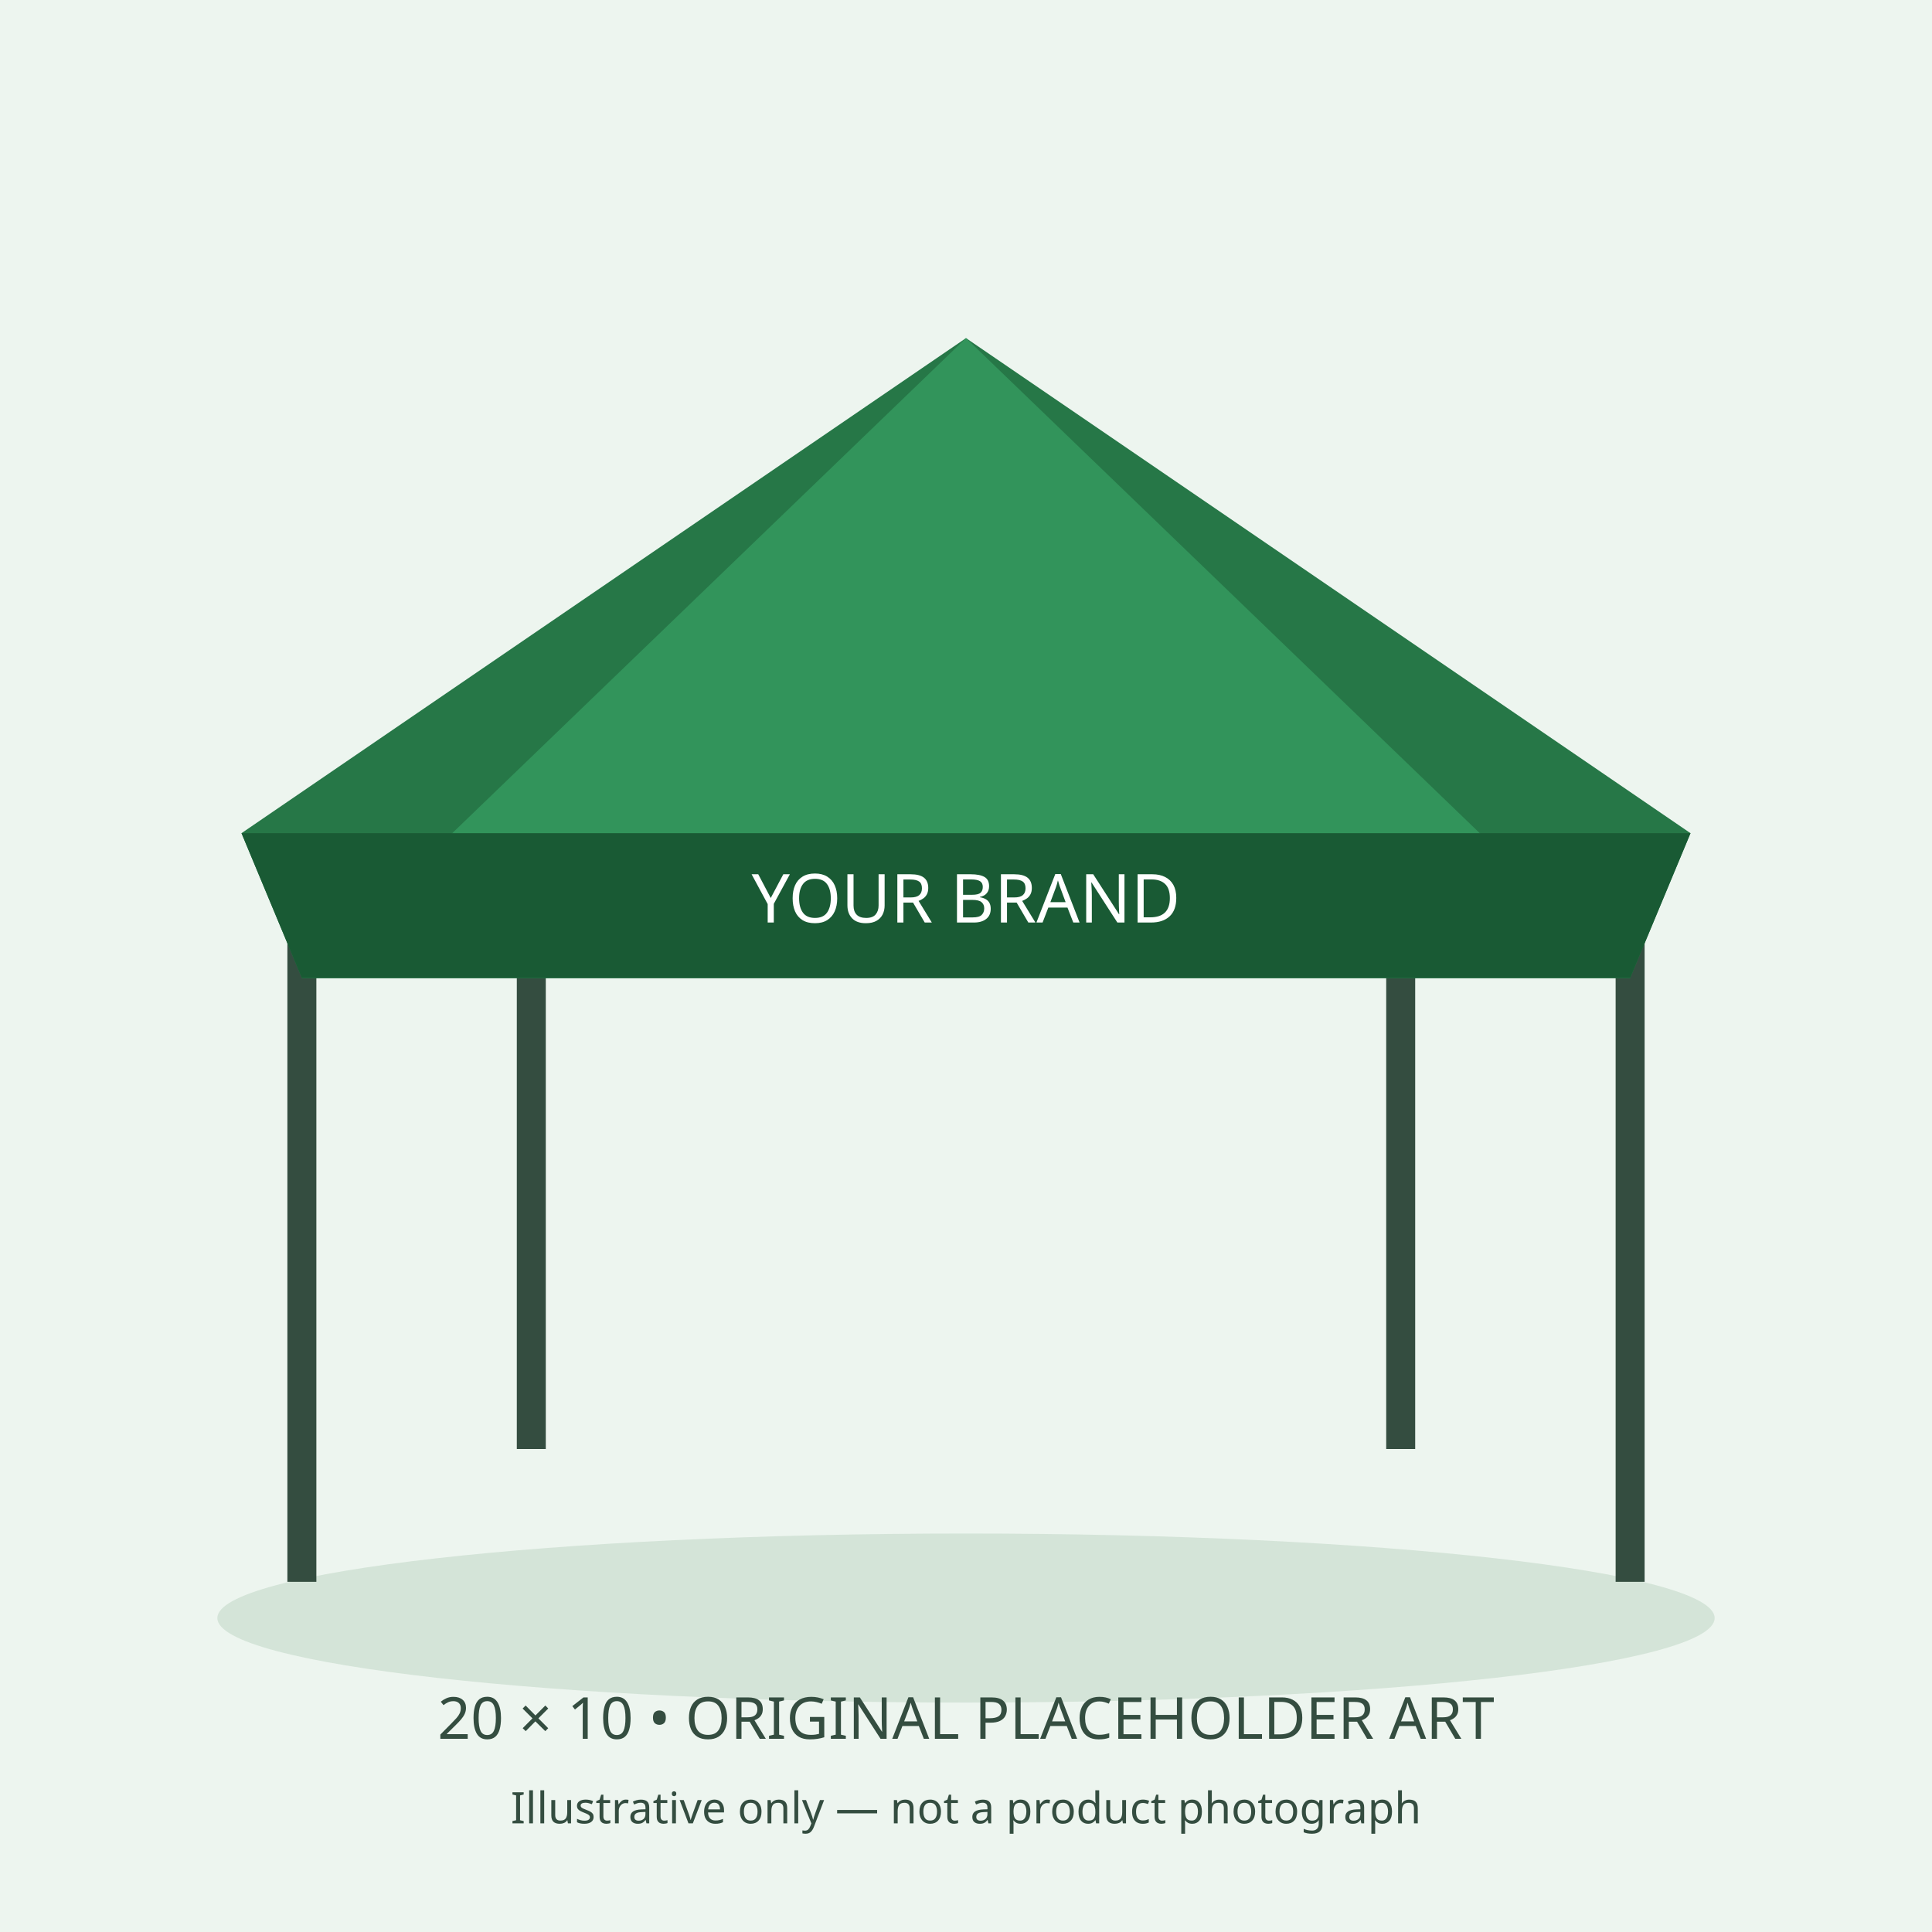
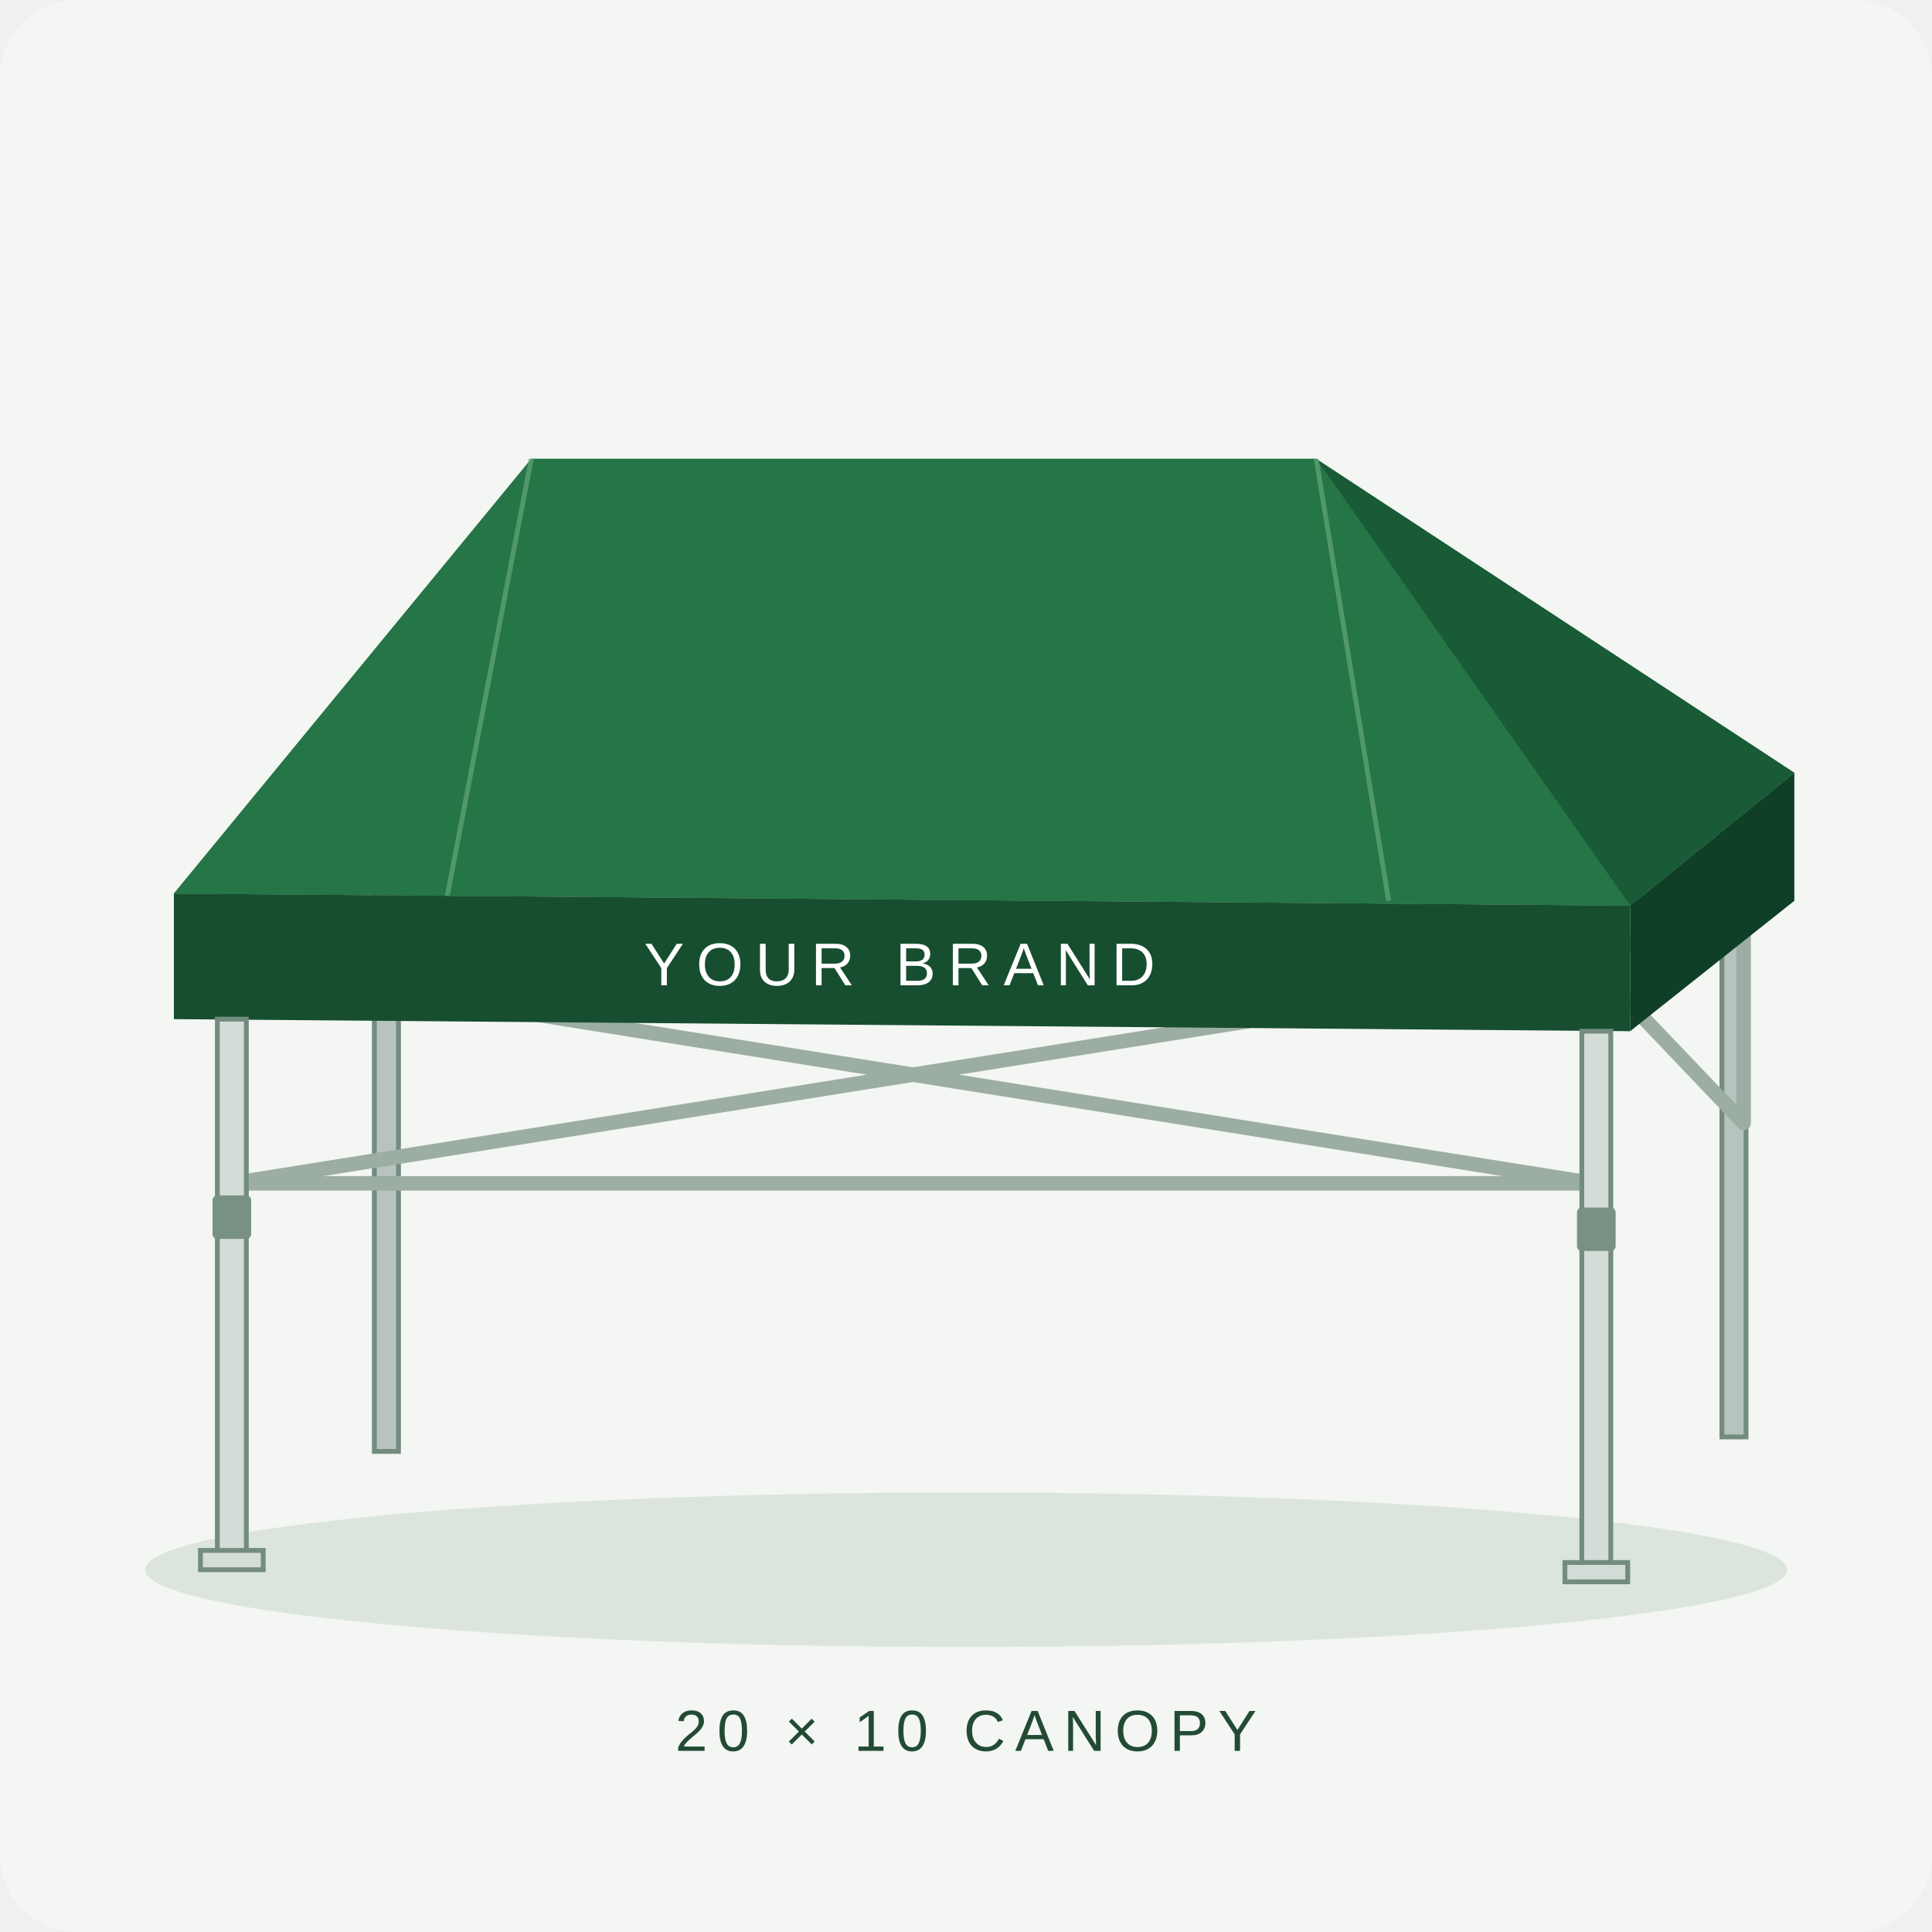
- <svg xmlns="http://www.w3.org/2000/svg" width="800" height="800" viewBox="0 0 800 800">
-   <rect width="800" height="800" fill="#edf5ef" />
-   <ellipse cx="400" cy="670" rx="310" ry="35" fill="#d4e4d8" />
-   <g stroke="#344d40" stroke-width="12" fill="none">
-     <path d="M125 355v300m550-300v300M220 310v290m360-290v290" />
+ <svg xmlns="http://www.w3.org/2000/svg" width="800" height="800" viewBox="0 0 800 800" role="img" aria-labelledby="title desc">
+   <rect width="800" height="800" rx="32" fill="#f3f6f3" />
+   <ellipse cx="400" cy="650" rx="340" ry="32" fill="#dce5dd" />
+   <g fill="#b6c3be" stroke="#748c80" stroke-width="2">
+     <path d="M155 356h10v245h-10zM713 345h10v250h-10z" />
  </g>
-   <path d="M100 345 400 140 700 345 675 405H125Z" fill="#267747" />
-   <path d="M400 140 675 405H125Z" fill="#32945b" />
-   <path d="M100 345h600l-25 60H125Z" fill="#195a34" />
-   <text x="400" y="382" fill="white" font-family="sans-serif" font-size="28" text-anchor="middle">YOUR BRAND</text>
-   <text x="400" y="720" fill="#344d40" font-family="sans-serif" font-size="24" text-anchor="middle">20 × 10 • ORIGINAL PLACEHOLDER ART</text>
-   <text x="400" y="755" fill="#344d40" font-family="sans-serif" font-size="18" text-anchor="middle">Illustrative only — not a product photograph</text>
+   <g fill="none" stroke="#9cadA3" stroke-width="6" stroke-linejoin="round">
+     <path d="M96 400L660 490L96 490L660 400M660 400l62-40v105z" />
+   </g>
+   <path d="M72 370L220 190H545L743 320L675 375Z" fill="#438e5d" />
+   <path d="M72 370L220 190H545L675 375Z" fill="#257546" />
+   <path d="M545 190L675 375L743 320Z" fill="#185b36" />
+   <g fill="none" stroke="#63a778" stroke-width="2" opacity=".7">
+     <path d="M220 190L185 372M545 190L575 373" />
+   </g>
+   <path d="M72 370L675 375V427L72 422Z" fill="#174e30" />
+   <path d="M675 375l68-55v53l-68 54Z" fill="#103f27" />
+   <g fill="#d3dcd7" stroke="#748c80" stroke-width="2">
+     <path d="M90 422h12v223h-12zM655 427h12v223h-12z" />
+     <path d="M83 642h26v8h-26zM648 647h26v8h-26z" />
+   </g>
+   <g fill="#789184">
+     <rect x="88" y="495" width="16" height="18" rx="2" />
+     <rect x="653" y="500" width="16" height="18" rx="2" />
+   </g>
+   <text x="372.5" y="408" text-anchor="middle" fill="#fff" font-family="Arial,sans-serif" font-size="25" letter-spacing="5">YOUR BRAND</text>
+   <text x="400" y="725" text-anchor="middle" fill="#234b34" font-family="Arial,sans-serif" font-size="24" letter-spacing="4">20 × 10 CANOPY</text>
</svg>
